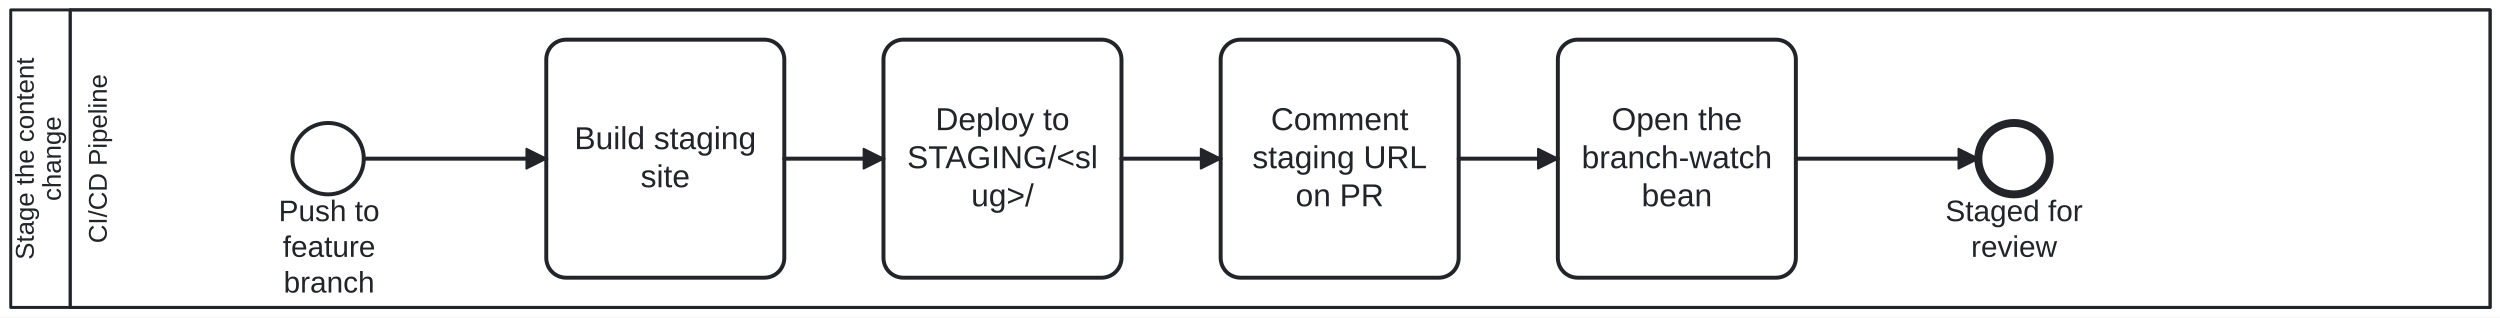
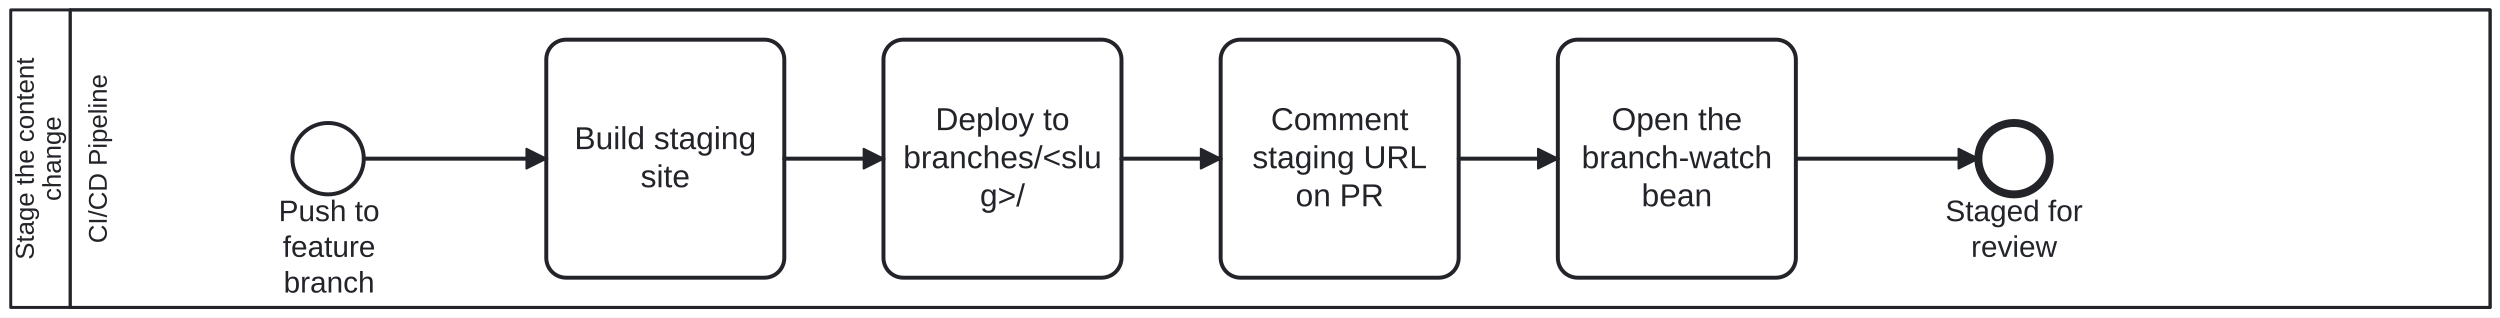
<svg xmlns="http://www.w3.org/2000/svg" width="100%" style="max-width:100%;height:auto" viewBox="94.588 75 1260.412 160" version="1.1">
  <rect x="94.588" y="75" width="1260.412" height="160" fill="#ffffff" />
  <g class="djs-group">
    <g class="djs-element djs-shape" data-element-id="Participant_ContentChangeReviewStage" style="display: block;" transform="matrix(1 0 0 1 100 80)">
      <g class="djs-visual">
        <rect x="0" y="0" width="1250" height="150" rx="0" ry="0" style="stroke-linecap: round; stroke-linejoin: round; stroke: rgb(34, 36, 42); stroke-width: 1.5px; fill: white; fill-opacity: 0.95;" />
        <path style="fill: none; stroke-linecap: round; stroke-linejoin: round; stroke: rgb(34, 36, 42); stroke-width: 1.5px;" d="M30,0L30,150" />
        <text lineHeight="1.05" class="djs-label" transform="matrix(-1.83697e-16 -1 1 -1.83697e-16 0 150)" style="font-family: Arial, sans-serif; font-size: 13px; font-weight: normal; fill: rgb(34, 36, 42);">
          <tspan x="24.044" y="11.588">Stage the content </tspan>
          <tspan x="53.675" y="25.238">change</tspan>
        </text>
      </g>
      <rect class="djs-hit djs-hit-all" x="0" y="0" width="1250" height="150" style="fill: none; stroke-opacity: 0; stroke: white; stroke-width: 15px;" />
    </g>
    <g class="djs-children">
      <g class="djs-group">
        <g class="djs-element djs-shape" data-element-id="Lane_Pipeline" style="display: block;" transform="matrix(1 0 0 1 130 80)">
          <g class="djs-visual">
            <rect x="0" y="0" width="1220" height="150" rx="0" ry="0" style="stroke-linecap: round; stroke-linejoin: round; stroke: rgb(34, 36, 42); stroke-width: 1.5px; fill: white; fill-opacity: 0.25;" />
            <text lineHeight="1.05" class="djs-label" transform="matrix(-1.83697e-16 -1 1 -1.83697e-16 0 150)" style="font-family: Arial, sans-serif; font-size: 13px; font-weight: normal; fill: rgb(34, 36, 42);">
              <tspan x="32.372" y="18.413">CI/CD Pipeline</tspan>
            </text>
          </g>
          <rect class="djs-hit djs-hit-all" x="0" y="0" width="1220" height="150" style="fill: none; stroke-opacity: 0; stroke: white; stroke-width: 15px;" />
        </g>
      </g>
      <g class="djs-group">
        <g class="djs-element djs-shape" data-element-id="Start_Pipeline" style="display: block;" transform="matrix(1 0 0 1 242 137)">
          <g class="djs-visual">
            <circle cx="18" cy="18" r="18" style="stroke-linecap: round; stroke-linejoin: round; stroke: rgb(34, 36, 42); stroke-width: 2px; fill: white; fill-opacity: 0.95;" />
          </g>
          <rect class="djs-hit djs-hit-all" x="0" y="0" width="36" height="36" style="fill: none; stroke-opacity: 0; stroke: white; stroke-width: 15px;" />
        </g>
      </g>
      <g class="djs-group">
        <g class="djs-element djs-shape" data-element-id="Start_Pipeline_label" style="display: block;" transform="matrix(1 0 0 1 235 173)">
          <g class="djs-visual">
            <text lineHeight="1.2" class="djs-label" style="font-family: Arial, sans-serif; font-size: 15px; font-weight: normal; fill: rgb(34, 36, 42);">
              <tspan x="0.067" y="13.5">Push to</tspan>
              <tspan x="2.15" y="31.5">feature</tspan>
              <tspan x="2.568" y="49.5">branch</tspan>
            </text>
          </g>
          <rect class="djs-hit djs-hit-all" x="0" y="0" width="51" height="54" style="fill: none; stroke-opacity: 0; stroke: white; stroke-width: 15px;" />
        </g>
      </g>
      <g class="djs-group">
        <g class="djs-element djs-shape" data-element-id="Task_BuildStaging" style="display: block;" transform="matrix(1 0 0 1 370 95)">
          <g class="djs-visual">
            <rect x="0" y="0" width="120" height="120" rx="10" ry="10" style="stroke-linecap: round; stroke-linejoin: round; stroke: rgb(34, 36, 42); stroke-width: 2px; fill: white; fill-opacity: 0.95;" />
            <text lineHeight="1.2" class="djs-label" style="font-family: Arial, sans-serif; font-size: 16px; font-weight: normal; fill: rgb(34, 36, 42);">
              <tspan x="14.191" y="55.2">Build staging </tspan>
              <tspan x="47.551" y="74.4">site</tspan>
            </text>
          </g>
          <rect class="djs-hit djs-hit-all" x="0" y="0" width="120" height="120" style="fill: none; stroke-opacity: 0; stroke: white; stroke-width: 15px;" />
        </g>
      </g>
      <g class="djs-group">
        <g class="djs-element djs-shape" data-element-id="Task_DeployStaging" style="display: block;" transform="matrix(1 0 0 1 540 95)">
          <g class="djs-visual">
            <rect x="0" y="0" width="120" height="120" rx="10" ry="10" style="stroke-linecap: round; stroke-linejoin: round; stroke: rgb(34, 36, 42); stroke-width: 2px; fill: white; fill-opacity: 0.95;" />
            <text lineHeight="1.2" class="djs-label" style="font-family: Arial, sans-serif; font-size: 16px; font-weight: normal; fill: rgb(34, 36, 42);">
              <tspan x="26.203" y="45.6">Deploy to </tspan>
-               <tspan x="11.918" y="64.8">STAGING/&lt;sl</tspan>
-               <tspan x="44.207" y="84">ug&gt;/</tspan>
+               <tspan x="9.969" y="64.8">branches/&lt;slu</tspan>
+               <tspan x="48.656" y="84">g&gt;/</tspan>
            </text>
          </g>
          <rect class="djs-hit djs-hit-all" x="0" y="0" width="120" height="120" style="fill: none; stroke-opacity: 0; stroke: white; stroke-width: 15px;" />
        </g>
      </g>
      <g class="djs-group">
        <g class="djs-element djs-shape" data-element-id="Task_CommentPR" style="display: block;" transform="matrix(1 0 0 1 710 95)">
          <g class="djs-visual">
            <rect x="0" y="0" width="120" height="120" rx="10" ry="10" style="stroke-linecap: round; stroke-linejoin: round; stroke: rgb(34, 36, 42); stroke-width: 2px; fill: white; fill-opacity: 0.95;" />
            <text lineHeight="1.2" class="djs-label" style="font-family: Arial, sans-serif; font-size: 16px; font-weight: normal; fill: rgb(34, 36, 42);">
              <tspan x="25.324" y="45.6">Comment </tspan>
              <tspan x="15.977" y="64.8">staging URL </tspan>
              <tspan x="37.766" y="84">on PR</tspan>
            </text>
          </g>
          <rect class="djs-hit djs-hit-all" x="0" y="0" width="120" height="120" style="fill: none; stroke-opacity: 0; stroke: white; stroke-width: 15px;" />
        </g>
      </g>
      <g class="djs-group">
        <g class="djs-element djs-shape" data-element-id="Task_WatchBranchCI" style="display: block;" transform="matrix(1 0 0 1 880 95)">
          <g class="djs-visual">
            <rect x="0" y="0" width="120" height="120" rx="10" ry="10" style="stroke-linecap: round; stroke-linejoin: round; stroke: rgb(34, 36, 42); stroke-width: 2px; fill: white; fill-opacity: 0.95;" />
            <text lineHeight="1.2" class="djs-label" style="font-family: Arial, sans-serif; font-size: 16px; font-weight: normal; fill: rgb(34, 36, 42);">
              <tspan x="27.086" y="45.6">Open the </tspan>
              <tspan x="11.977" y="64.8">branch-watch </tspan>
              <tspan x="42.203" y="84">bean</tspan>
            </text>
          </g>
          <rect class="djs-hit djs-hit-all" x="0" y="0" width="120" height="120" style="fill: none; stroke-opacity: 0; stroke: white; stroke-width: 15px;" />
        </g>
      </g>
      <g class="djs-group">
        <g class="djs-element djs-shape" data-element-id="End_Staged" style="display: block;" transform="matrix(1 0 0 1 1092 137)">
          <g class="djs-visual">
            <circle cx="18" cy="18" r="18" style="stroke-linecap: round; stroke-linejoin: round; stroke: rgb(34, 36, 42); stroke-width: 4px; fill: white; fill-opacity: 0.95;" />
          </g>
          <rect class="djs-hit djs-hit-all" x="0" y="0" width="36" height="36" style="fill: none; stroke-opacity: 0; stroke: white; stroke-width: 15px;" />
        </g>
      </g>
      <g class="djs-group">
        <g class="djs-element djs-shape" data-element-id="End_Staged_label" style="display: block;" transform="matrix(1 0 0 1 1075 173)">
          <g class="djs-visual">
            <text lineHeight="1.2" class="djs-label" style="font-family: Arial, sans-serif; font-size: 15px; font-weight: normal; fill: rgb(34, 36, 42);">
              <tspan x="0.393" y="13.5">Staged for</tspan>
              <tspan x="13.328" y="31.5">review</tspan>
            </text>
          </g>
          <rect class="djs-hit djs-hit-all" x="0" y="0" width="70" height="36" style="fill: none; stroke-opacity: 0; stroke: white; stroke-width: 15px;" />
        </g>
      </g>
      <g class="djs-group">
        <g class="djs-element djs-connection" data-element-id="p1" style="display: block;">
          <g class="djs-visual">
            <defs>
              <marker id="bpmn-marker-1" viewBox="0 0 20 20" refX="11" refY="10" markerWidth="10" markerHeight="10" orient="auto">
                <path d="M 1 5 L 11 10 L 1 15 Z" style="stroke-linecap: round; stroke-linejoin: round; stroke: rgb(34, 36, 42); stroke-width: 1px; fill: rgb(34, 36, 42);" />
              </marker>
            </defs>
            <path data-corner-radius="5" style="fill: none; stroke-linecap: round; stroke-linejoin: round; stroke: rgb(34, 36, 42); stroke-width: 2px; marker-end: url('#bpmn-marker-1');" d="M278,155L370,155" />
          </g>
          <path d="M278,155L370,155" class="djs-hit djs-hit-stroke" style="fill: none; stroke-opacity: 0; stroke: white; stroke-width: 15px;" />
        </g>
      </g>
      <g class="djs-group">
        <g class="djs-element djs-connection" data-element-id="p2" style="display: block;">
          <g class="djs-visual">
            <defs>
              <marker id="bpmn-marker-2" viewBox="0 0 20 20" refX="11" refY="10" markerWidth="10" markerHeight="10" orient="auto">
                <path d="M 1 5 L 11 10 L 1 15 Z" style="stroke-linecap: round; stroke-linejoin: round; stroke: rgb(34, 36, 42); stroke-width: 1px; fill: rgb(34, 36, 42);" />
              </marker>
            </defs>
            <path data-corner-radius="5" style="fill: none; stroke-linecap: round; stroke-linejoin: round; stroke: rgb(34, 36, 42); stroke-width: 2px; marker-end: url('#bpmn-marker-2');" d="M490,155L540,155" />
          </g>
          <path d="M490,155L540,155" class="djs-hit djs-hit-stroke" style="fill: none; stroke-opacity: 0; stroke: white; stroke-width: 15px;" />
        </g>
      </g>
      <g class="djs-group">
        <g class="djs-element djs-connection" data-element-id="p3" style="display: block;">
          <g class="djs-visual">
            <defs>
              <marker id="bpmn-marker-3" viewBox="0 0 20 20" refX="11" refY="10" markerWidth="10" markerHeight="10" orient="auto">
                <path d="M 1 5 L 11 10 L 1 15 Z" style="stroke-linecap: round; stroke-linejoin: round; stroke: rgb(34, 36, 42); stroke-width: 1px; fill: rgb(34, 36, 42);" />
              </marker>
            </defs>
            <path data-corner-radius="5" style="fill: none; stroke-linecap: round; stroke-linejoin: round; stroke: rgb(34, 36, 42); stroke-width: 2px; marker-end: url('#bpmn-marker-3');" d="M660,155L710,155" />
          </g>
          <path d="M660,155L710,155" class="djs-hit djs-hit-stroke" style="fill: none; stroke-opacity: 0; stroke: white; stroke-width: 15px;" />
        </g>
      </g>
      <g class="djs-group">
        <g class="djs-element djs-connection" data-element-id="p4" style="display: block;">
          <g class="djs-visual">
            <defs>
              <marker id="bpmn-marker-4" viewBox="0 0 20 20" refX="11" refY="10" markerWidth="10" markerHeight="10" orient="auto">
                <path d="M 1 5 L 11 10 L 1 15 Z" style="stroke-linecap: round; stroke-linejoin: round; stroke: rgb(34, 36, 42); stroke-width: 1px; fill: rgb(34, 36, 42);" />
              </marker>
            </defs>
            <path data-corner-radius="5" style="fill: none; stroke-linecap: round; stroke-linejoin: round; stroke: rgb(34, 36, 42); stroke-width: 2px; marker-end: url('#bpmn-marker-4');" d="M830,155L880,155" />
          </g>
          <path d="M830,155L880,155" class="djs-hit djs-hit-stroke" style="fill: none; stroke-opacity: 0; stroke: white; stroke-width: 15px;" />
        </g>
      </g>
      <g class="djs-group">
        <g class="djs-element djs-connection" data-element-id="p4b" style="display: block;">
          <g class="djs-visual">
            <defs>
              <marker id="bpmn-marker-5" viewBox="0 0 20 20" refX="11" refY="10" markerWidth="10" markerHeight="10" orient="auto">
                <path d="M 1 5 L 11 10 L 1 15 Z" style="stroke-linecap: round; stroke-linejoin: round; stroke: rgb(34, 36, 42); stroke-width: 1px; fill: rgb(34, 36, 42);" />
              </marker>
            </defs>
            <path data-corner-radius="5" style="fill: none; stroke-linecap: round; stroke-linejoin: round; stroke: rgb(34, 36, 42); stroke-width: 2px; marker-end: url('#bpmn-marker-5');" d="M1000,155L1092,155" />
          </g>
          <path d="M1000,155L1092,155" class="djs-hit djs-hit-stroke" style="fill: none; stroke-opacity: 0; stroke: white; stroke-width: 15px;" />
        </g>
      </g>
    </g>
  </g>
</svg>
